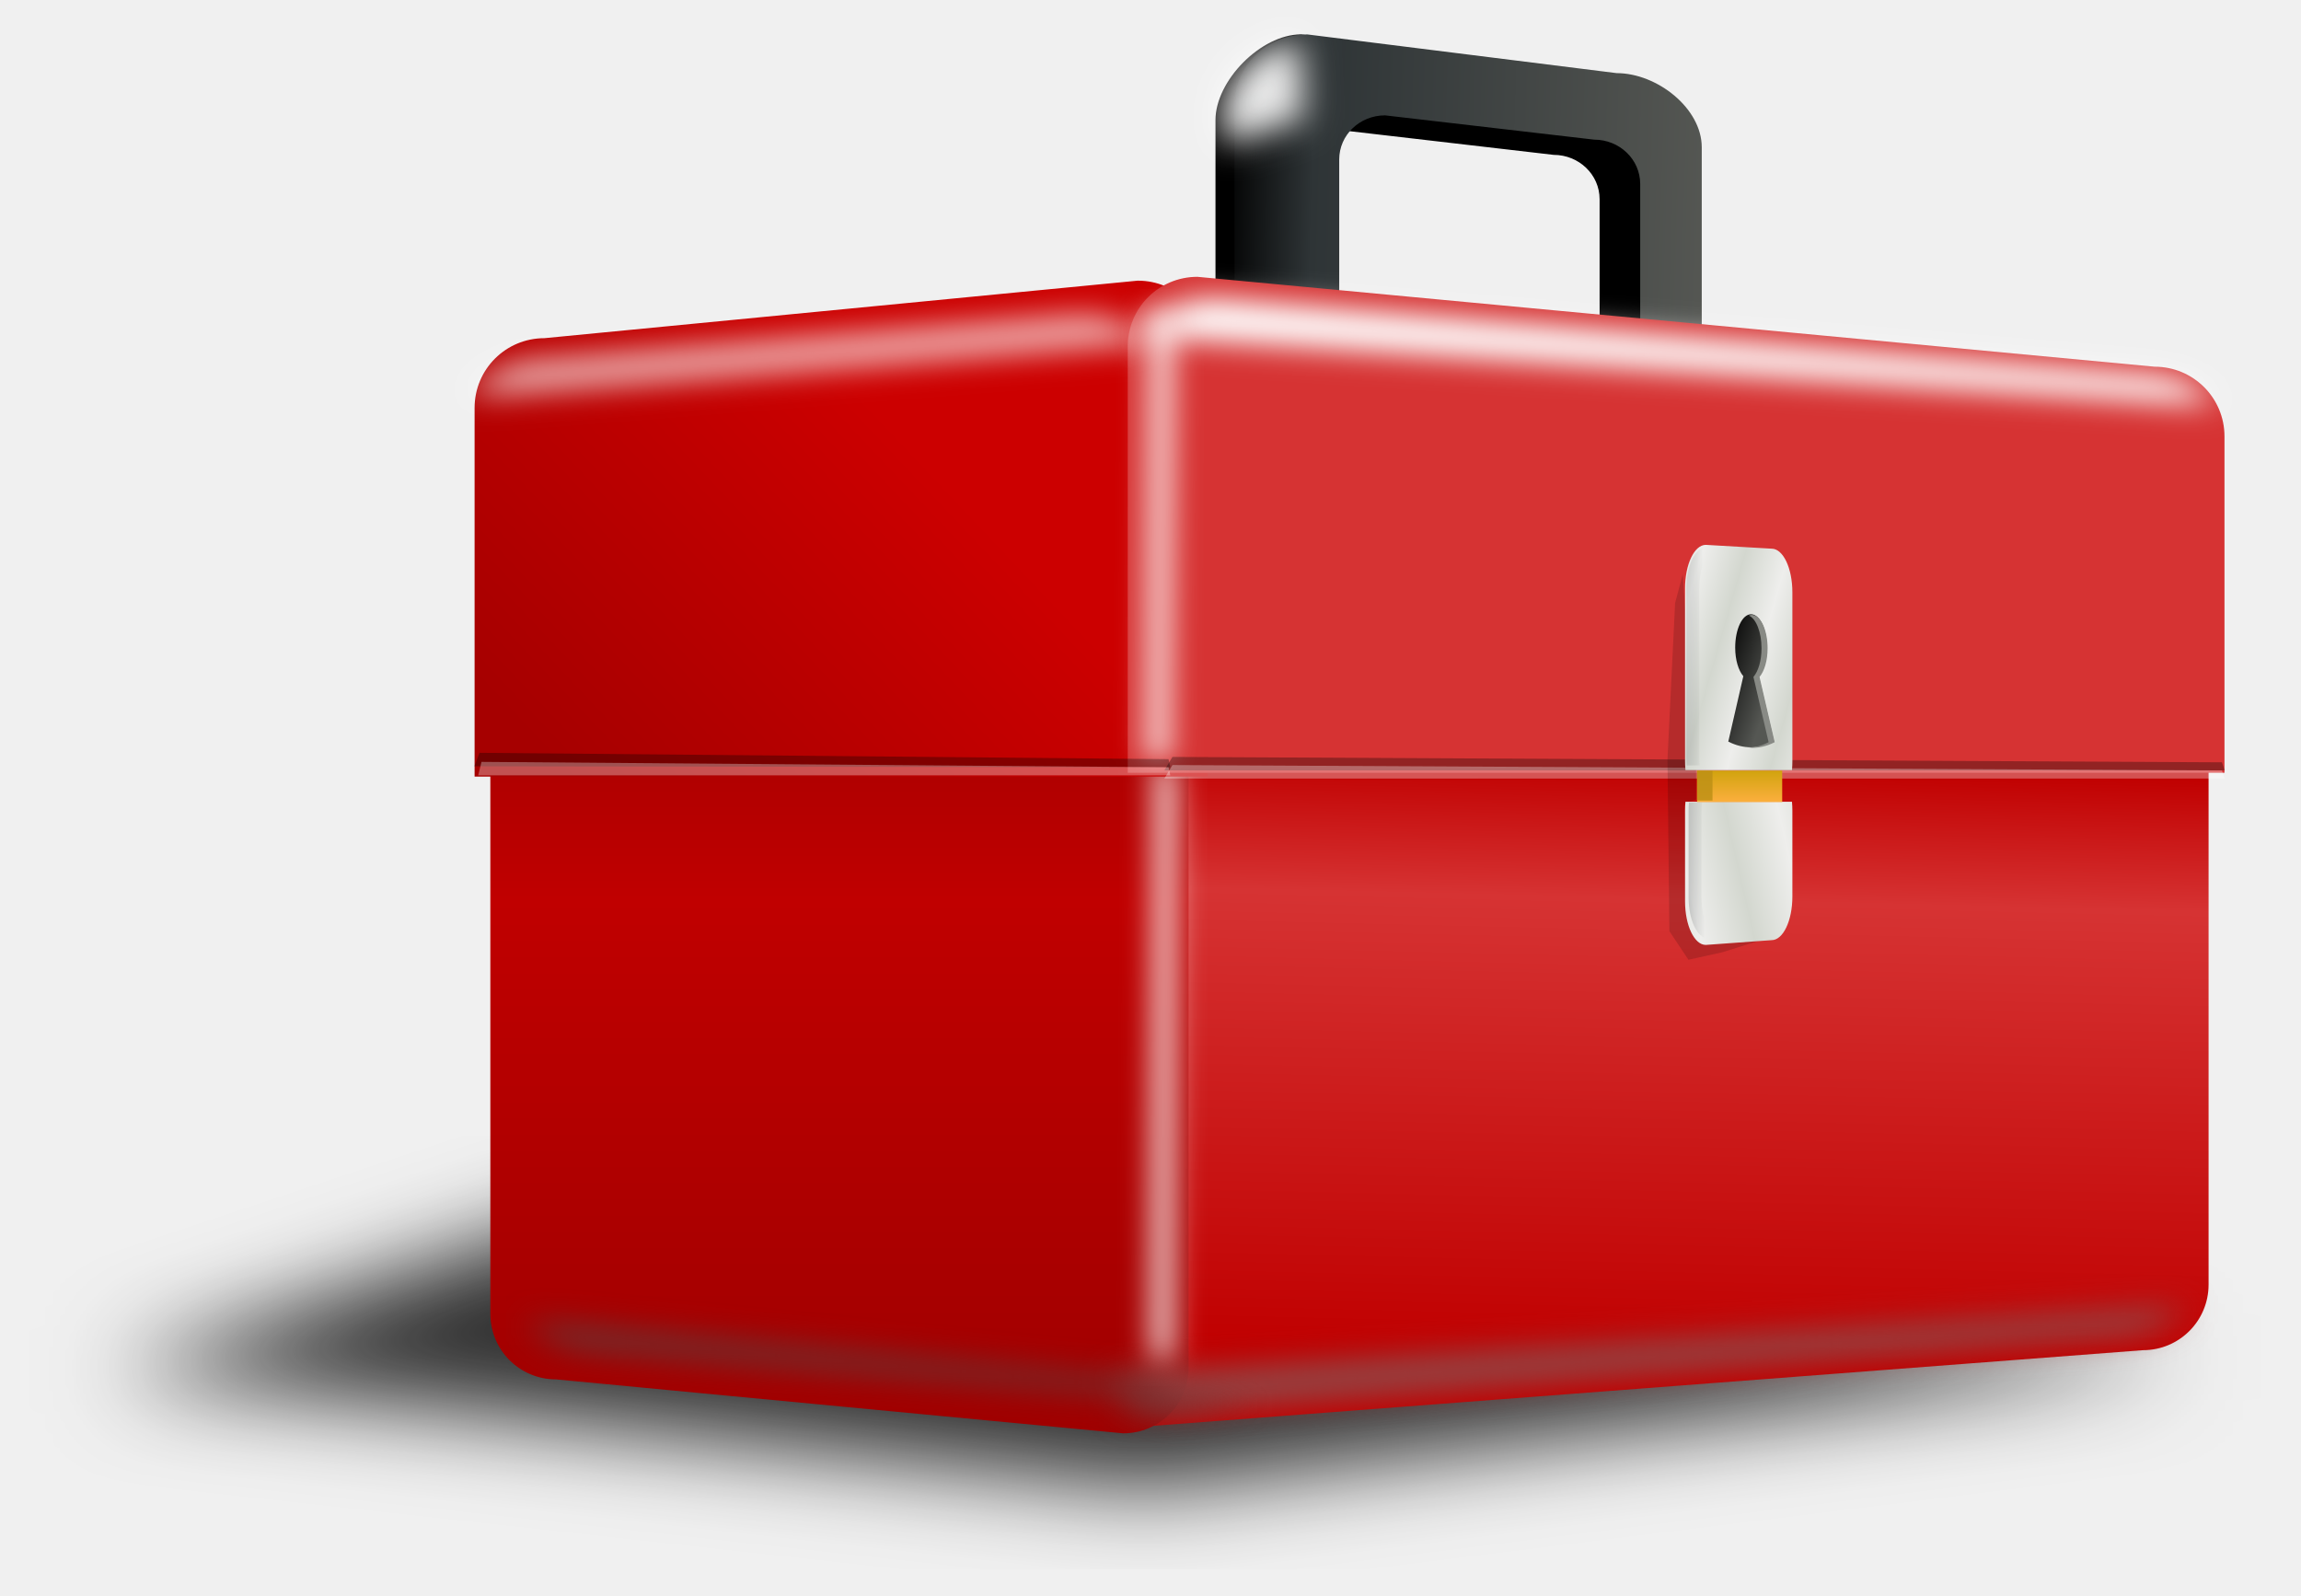
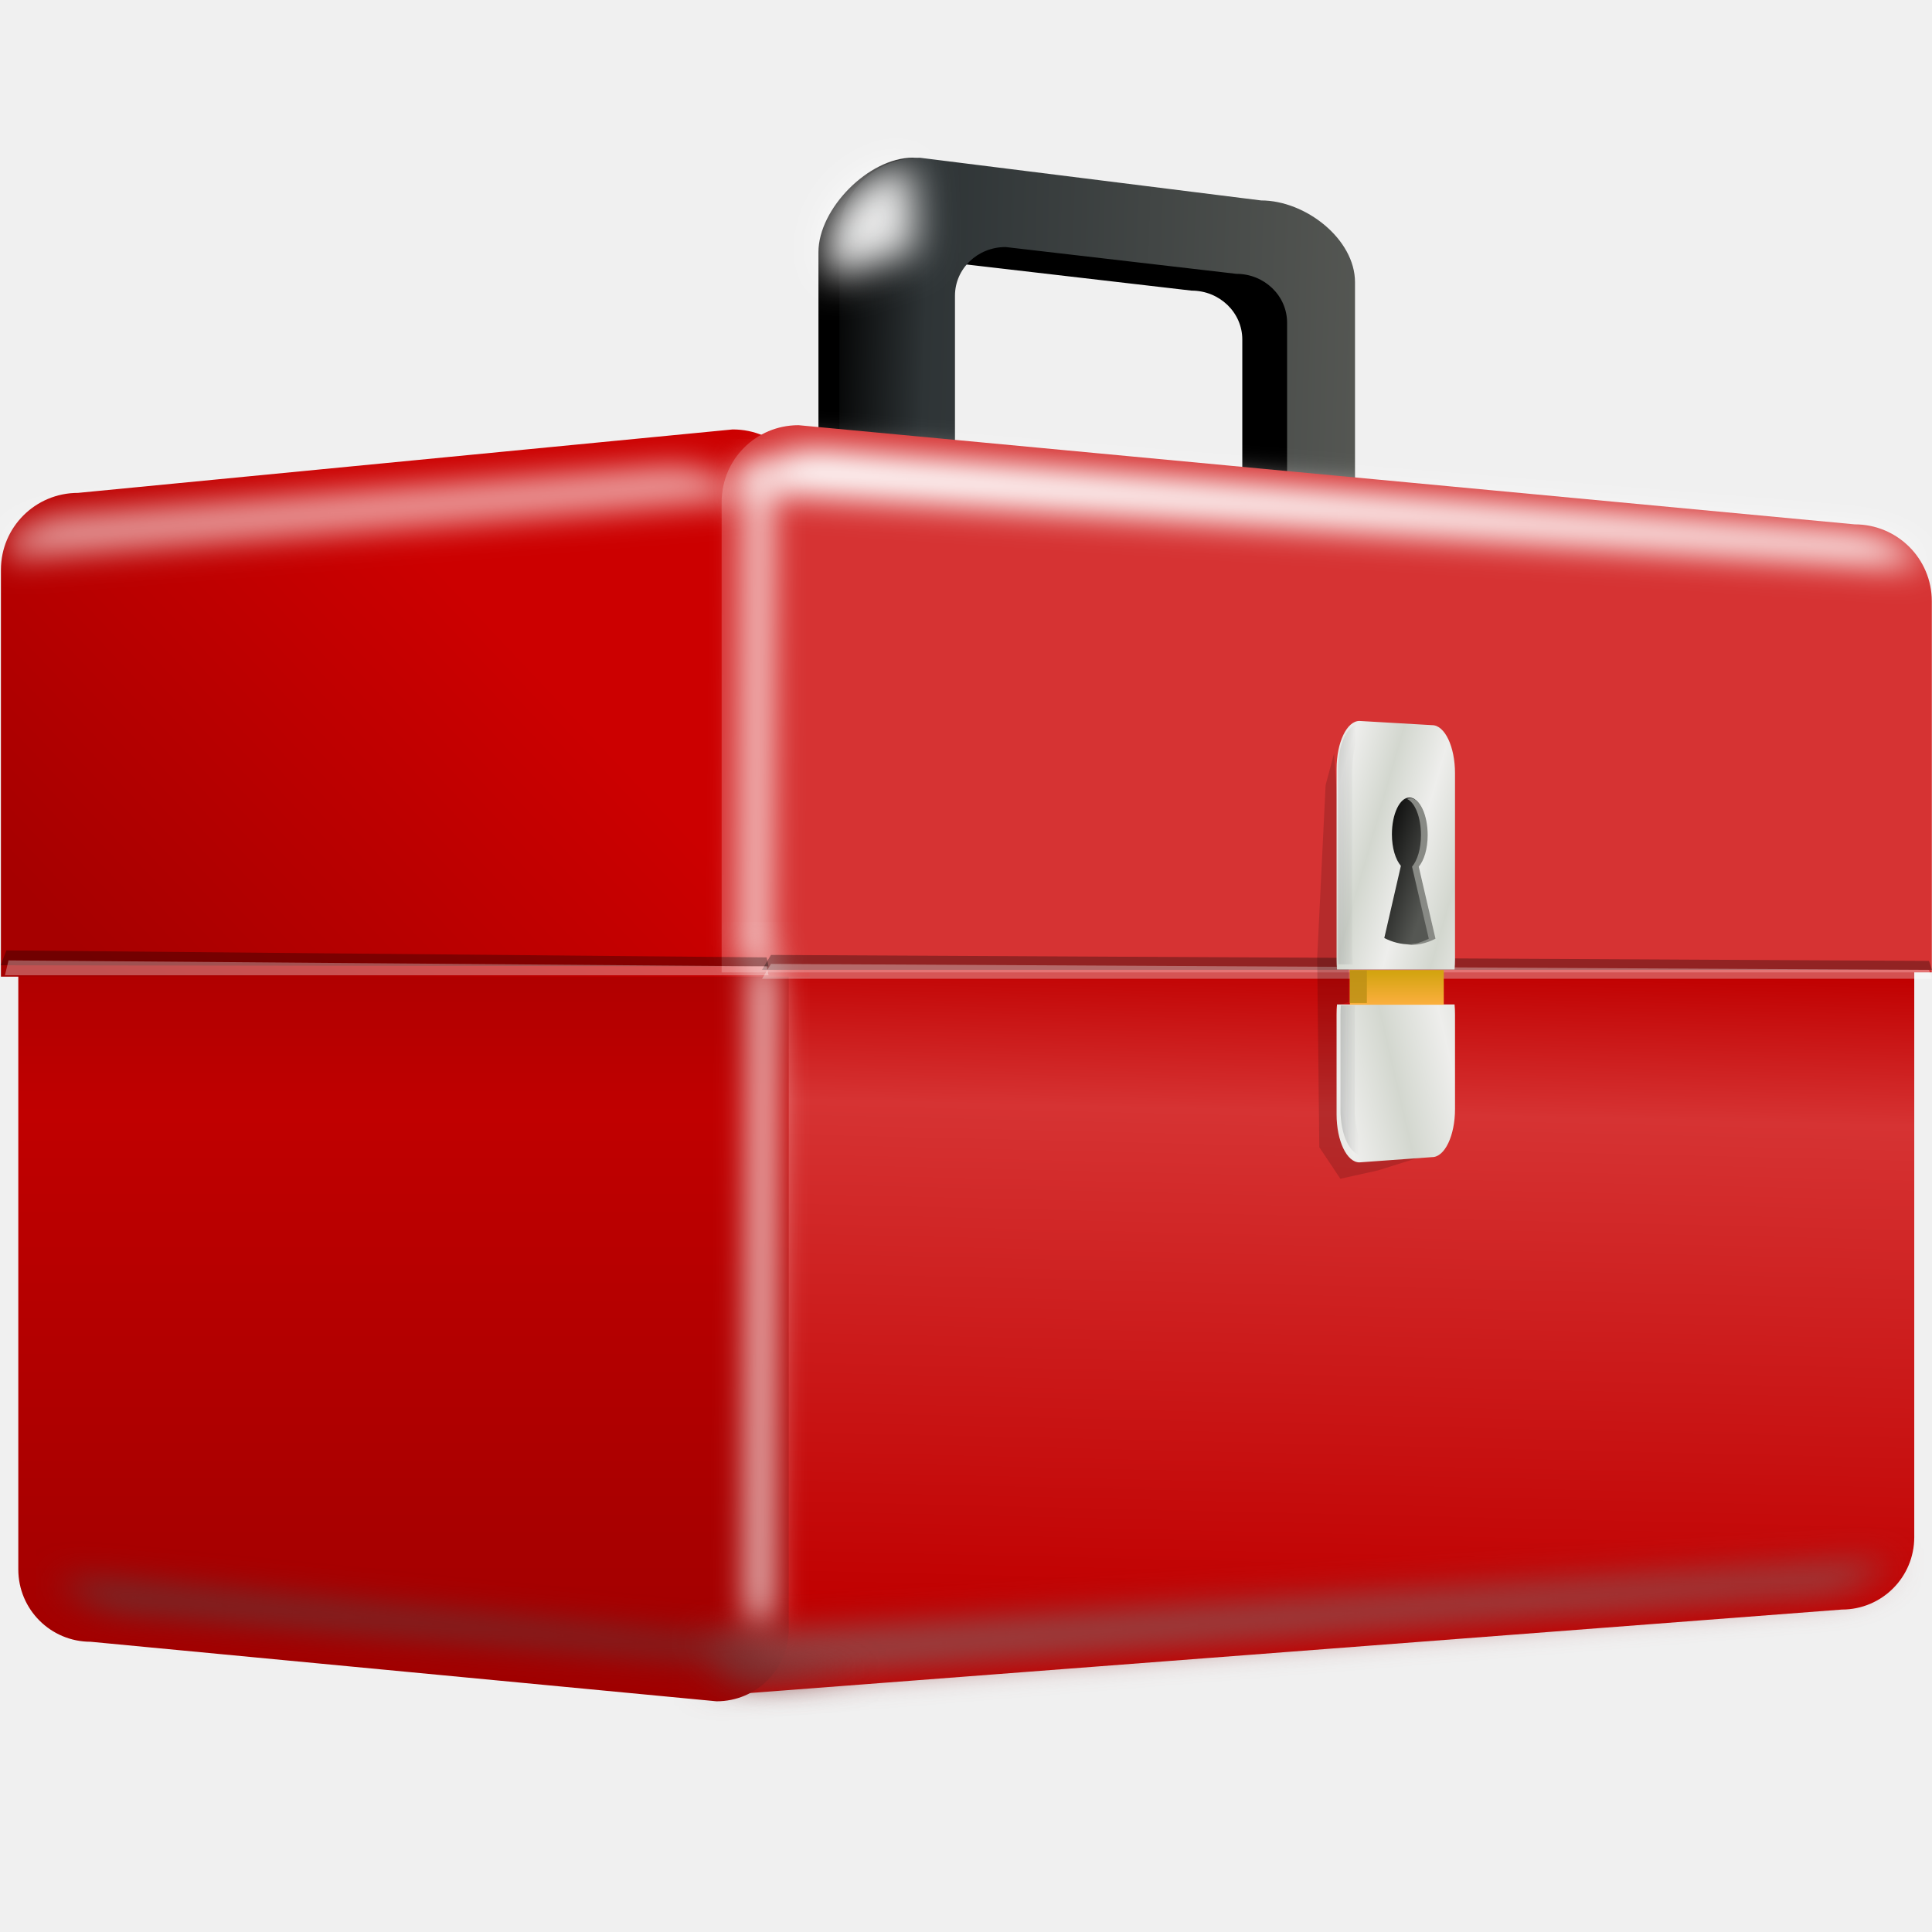
- <svg xmlns="http://www.w3.org/2000/svg" xmlns:xlink="http://www.w3.org/1999/xlink" id="svg2" viewBox="0 0 426.43 295.62" version="1.1">
+ <svg xmlns="http://www.w3.org/2000/svg" xmlns:xlink="http://www.w3.org/1999/xlink" id="svg2" viewBox="0 0 256 256" version="1.1" width="256" height="256">
  <defs id="defs4">
    <linearGradient id="linearGradient3628">
      <stop id="stop3630" style="stop-color:#eeeeec" offset="0" />
      <stop id="stop3632" style="stop-color:#d3d7cf" offset="1" />
    </linearGradient>
-     <filter id="filter3617" height="3.249" width="1.065" color-interpolation-filters="sRGB" y="-1.124" x="-.033">
+     <filter id="filter3617" height="3.249" width="1.065" y="-1.124" x="-0.033" style="color-interpolation-filters:sRGB">
      <feGaussianBlur id="feGaussianBlur3619" stdDeviation="3.338" />
    </filter>
    <linearGradient id="linearGradient3677" y2="394.9" gradientUnits="userSpaceOnUse" x2="207.04" y1="504.5" x1="204.45">
      <stop id="stop3673" style="stop-color:#c00000" offset="0" />
      <stop id="stop3679" style="stop-color:#d63333" offset=".774" />
      <stop id="stop3675" style="stop-color:#c00000" offset="1" />
    </linearGradient>
-     <linearGradient id="linearGradient3689" y2="-6.574" gradientUnits="userSpaceOnUse" x2="-184.2" y1="147.66" x1="-184.2">
+     <linearGradient id="linearGradient3689" y2="-6.574" gradientUnits="userSpaceOnUse" x2="-184.2" y1="147.66" x1="-184.2" gradientTransform="translate(241.22,371.06)">
      <stop id="stop3684" style="stop-color:#9f0000" offset="0" />
      <stop id="stop3691" style="stop-color:#c00000" offset=".64" />
      <stop id="stop3686" style="stop-color:#9b0000" offset="1" />
    </linearGradient>
    <linearGradient id="linearGradient3728" y2="397.01" gradientUnits="userSpaceOnUse" x2="6.464" y1="336.2" x1="70.81">
      <stop id="stop3724" style="stop-color:#cc0000" offset="0" />
      <stop id="stop3726" style="stop-color:#a60000" offset="1" />
    </linearGradient>
-     <linearGradient id="linearGradient3797" y2="444.48" xlink:href="#linearGradient3628" spreadMethod="reflect" gradientUnits="userSpaceOnUse" x2="182.9" gradientTransform="matrix(1.2056 0 0 -2.5343 204.32 1565.5)" y1="441.25" x1="176.25" />
-     <linearGradient id="linearGradient3799" y2="444.2" xlink:href="#linearGradient3628" spreadMethod="reflect" gradientUnits="userSpaceOnUse" x2="181.13" gradientTransform="matrix(1.2056 0 0 2.5343 204.32 -733.6)" y1="441.25" x1="176.25" />
-     <linearGradient id="linearGradient3801" y2="444.84" gradientUnits="userSpaceOnUse" x2="188.37" gradientTransform="matrix(-1.2056 0 0 2.5343 645.27 -735.39)" y1="444.84" x1="195.52">
+     <linearGradient id="linearGradient3797" y2="444.48" xlink:href="#linearGradient3628" spreadMethod="reflect" gradientUnits="userSpaceOnUse" x2="182.9" gradientTransform="matrix(1.2056,0,0,-2.5343,204.32,1565.5)" y1="441.25" x1="176.25" />
+     <linearGradient id="linearGradient3799" y2="444.2" xlink:href="#linearGradient3628" spreadMethod="reflect" gradientUnits="userSpaceOnUse" x2="181.13" gradientTransform="matrix(1.2056,0,0,2.5343,204.32,-733.6)" y1="441.25" x1="176.25" />
+     <linearGradient id="linearGradient3801" y2="444.84" gradientUnits="userSpaceOnUse" x2="188.37" gradientTransform="matrix(-1.2056,0,0,2.5343,645.27,-735.39)" y1="444.84" x1="195.52">
      <stop id="stop3690" style="stop-color:#ffffff" offset="0" />
      <stop id="stop3692" style="stop-color:#2e3436;stop-opacity:0" offset="1" />
    </linearGradient>
-     <linearGradient id="linearGradient3803" y2="449.62" gradientUnits="userSpaceOnUse" x2="186.09" gradientTransform="matrix(1.2056 0 0 2.5343 207.03 -735.39)" y1="444.75" x1="179.06">
+     <linearGradient id="linearGradient3803" y2="449.62" gradientUnits="userSpaceOnUse" x2="186.09" gradientTransform="matrix(1.2056,0,0,2.5343,207.03,-735.39)" y1="444.75" x1="179.06">
      <stop id="stop3703" style="stop-color:#000000" offset="0" />
      <stop id="stop3705" style="stop-color:#555753" offset="1" />
    </linearGradient>
-     <linearGradient id="linearGradient3805" y2="455.52" gradientUnits="userSpaceOnUse" x2="183.05" gradientTransform="matrix(1.2056 0 0 2.5343 204.32 -735.39)" y1="458.48" x1="183.05">
+     <linearGradient id="linearGradient3805" y2="455.52" gradientUnits="userSpaceOnUse" x2="183.05" gradientTransform="matrix(1.2056,0,0,2.5343,204.32,-735.39)" y1="458.48" x1="183.05">
      <stop id="stop3713" style="stop-color:#fcaf3e" offset="0" />
      <stop id="stop3715" style="stop-color:#c4a000" offset="1" />
    </linearGradient>
-     <linearGradient id="linearGradient3807" y2="444.84" gradientUnits="userSpaceOnUse" x2="188.37" gradientTransform="matrix(-1.2056 0 0 -2.5343 645.68 1566.5)" y1="444.84" x1="195.52">
+     <linearGradient id="linearGradient3807" y2="444.84" gradientUnits="userSpaceOnUse" x2="188.37" gradientTransform="matrix(-1.2056,0,0,-2.5343,645.68,1566.5)" y1="444.84" x1="195.52">
      <stop id="stop3660" style="stop-color:#2e3436" offset="0" />
      <stop id="stop3662" style="stop-color:#2e3436;stop-opacity:0" offset="1" />
    </linearGradient>
-     <filter id="filter3846" height="1.786" width="1.973" color-interpolation-filters="sRGB" y="-.393" x="-.487">
+     <filter id="filter3846" height="1.786" width="1.973" y="-0.393" x="-0.487" style="color-interpolation-filters:sRGB">
      <feGaussianBlur id="feGaussianBlur3848" stdDeviation="4.236" />
    </filter>
    <linearGradient id="linearGradient3856" y2="289.17" gradientUnits="userSpaceOnUse" x2="218.82" y1="286.35" x1="127.73">
      <stop id="stop3852" style="stop-color:#000000" offset="0" />
      <stop id="stop3858" style="stop-color:#2e3436" offset=".186" />
      <stop id="stop3854" style="stop-color:#555753" offset="1" />
    </linearGradient>
-     <filter id="filter3871" height="1.62" width="1.106" color-interpolation-filters="sRGB" y="-.31" x="-.053">
+     <filter id="filter3871" height="1.62" width="1.106" y="-0.31" x="-0.053" style="color-interpolation-filters:sRGB">
      <feGaussianBlur id="feGaussianBlur3873" stdDeviation="8.405" />
    </filter>
  </defs>
-   <g id="layer1" transform="translate(98.562 -253.09)">
-     <path id="rect3864" style="opacity:.805;filter:url(#filter3871);fill:#000000" transform="translate(241.22 371.06)" d="m-234.76 107.98 301.23 25.456-193.75 24.042-192.33-21.213 84.853-28.284z" />
-     <path id="path3829" style="fill:#000000" d="m142.56 259.46c-7.487 0-15.864 8.631-15.864 15.86v46.375h15.406v-36.219c0-4.552 3.786-8.188 8.5-8.188l38.75 4.5c4.714 0 8.531 3.667 8.531 8.219v31.688h13.406v-40.375c0-7.229-6.044-13.031-13.531-13.031l-55.199-8.828z" />
-     <path id="path3824" style="fill:url(#linearGradient3856)" d="m143.72 259.47c-7.487 0-13.5 5.803-13.5 13.031v46.375h19.406v-36.219c0-4.552 3.786-8.188 8.5-8.188l38.75 4.5c4.714 0 8.531 3.667 8.531 8.219v31.688h11.406v-38.496c0-7.229-8.287-13.738-15.774-13.738l-57.32-7.172z" />
-     <path id="path3667" style="fill:url(#linearGradient3677)" d="m103.33 394.9h207.41v96.25c0 6.724-5.432 12.156-12.156 12.156l-183.12 14c-6.724 0-12.125-5.432-12.125-12.156v-110.25z" />
-     <path id="path2893" style="fill:url(#linearGradient3689)" transform="translate(241.22 371.06)" d="m-119.5 25.25h-129.41v100.25c0 6.724 5.432 12.156 12.156 12.156l105.12 10c6.724 0 12.125-5.432 12.125-12.156v-110.25z" />
-     <path id="path3718" d="m75.575 417.69c-6.691 13.884 0.09 0.289-2.132 4.522l110.55 0.868c-2.232-4.233 3.114-4.522-2.163-4.522l-106.26-0.87z" style="filter:url(#filter3617);fill:#ffffff" transform="matrix(0 1.0257 -.81486 0 459.69 317.32)" />
-     <path id="rect2885" style="fill:url(#linearGradient3728)" d="m112.32 305.1-109.98 10.66c-7.162 0-12.948 5.755-12.948 12.92v68.331h135.84v-78.987c0-7.165-5.753-12.92-12.915-12.92z" />
-     <path id="path3669" style="fill:#d63333" d="m123.35 304.39 177.39 16.656c7.162 0 12.948 5.755 12.948 12.92v62.331h-203.25v-78.987c0-7.165 5.753-12.92 12.915-12.92z" />
-     <path id="path3714" d="m81.232 402.07c-5.277 0-9.809 4.627-12.031 8.861l198.25 15.62c-2.232-4.233-6.785-7.125-12.062-7.125l-122.57-12.21-51.588-5.14z" style="filter:url(#filter3617);fill:#ffffff" transform="matrix(1 0 0 .81486 44.269 -19.339)" />
-     <path id="path3716" transform="matrix(1 0 0 .81486 -80.889 -8.0248)" style="opacity:.648;filter:url(#filter3617);fill:#ffffff" d="m81.232 402.07c-5.277 0-9.809 4.627-12.031 8.861l126.12-12.15c-2.232-4.233-6.785-7.125-12.062-7.125l-102.03 10.41z" />
-     <path id="path3720" transform="matrix(0 .70852 -.81486 0 458.98 258.15)" style="filter:url(#filter3617);fill:#ffffff" d="m75.575 417.69c-6.691 13.884 0.09 0.289-2.132 4.522l118.35 0.868c-2.232-4.233 3.114-4.522-2.163-4.522l-114.06-0.87z" />
-     <path id="rect3809" style="opacity:.318;fill:#000000" transform="translate(241.22 371.06)" d="m-122.5 22.303 194.5 1 0.5 1.5h-196.5l1.5-2.5z" />
-     <path id="path3812" style="opacity:.318;fill:#ffffff" d="m118.72 394.87 194.5 1 0.5 1.5h-196.5l1.5-2.5z" />
-     <path id="path3814" style="opacity:.318;fill:#000000" d="m-9.687 392.6 127.68 1.177 0.322 1.5-128.97-0.177 0.966-2.5z" />
-     <path id="path3816" style="opacity:.318;fill:#ffffff" d="m-9.333 394.28 127.33 1 0.322 1.5h-128.26l0.612-2.5z" />
-     <path id="path3820" style="opacity:.153;fill:#000000" transform="translate(241.22 371.06)" d="m-27.931-11.524-1.414 5.303-1.414 28.991 0.354 31.82 3.535 5.303 6.364-1.414 6.718-2.121h-10.96l-2.121-3.535-0.707-21.92 2.121-0.707v-6.718l-2.475-35.002z" />
-     <path id="path3831" style="opacity:.9;filter:url(#filter3846);fill:#ffffff" transform="matrix(.74703 0 0 .74703 37.073 65.704)" d="m122.42 286.89c-3.95-10.012 1.636-21.085 12.476-24.733 1.996-0.672 4.092-1.058 6.214-1.147l0.937 19.275z" />
-     <path id="path3860" transform="matrix(1 0 0 -.81486 38.612 842.55)" style="filter:url(#filter3617);fill:#954141" d="m81.232 402.07c-5.277 0-9.809 4.627-12.031 8.861l198.25 15.62c-2.232-4.233-6.785-7.125-12.062-7.125l-122.57-12.21-51.588-5.14z" />
-     <path id="path3862" d="m162.55 403.81c-5.277 0-9.809 4.627-12.031 8.861l116.93 13.884c-2.232-4.233-6.785-7.125-12.062-7.125l-122.57-12.215 29.732-3.405z" style="filter:url(#filter3617);fill:#6d3030" transform="matrix(-1 0 0 -.81486 267.08 845.38)" />
-   </g>
-   <g id="layer2" transform="translate(98.562 -253.09)">
-     <g id="g3786" transform="translate(-201.17 -24.797)">
-       <g id="g3736">
-         <path id="path3639" style="fill:url(#linearGradient3797)" d="m418.73 453c-2.125 0-3.843-3.611-3.843-8.078v-16.79c0-0.558 0.025-1.137 0.075-1.663h19.742c0.051 0.526 0.075 1.105 0.075 1.663v15.906c0 4.467-1.718 8.078-3.843 8.078l-12.207 0.884h-0z" />
-         <path id="rect3626" style="fill:url(#linearGradient3799)" d="m418.73 378.86c-2.125 0-3.843 3.611-3.843 8.078v31.995c0 0.558 0.025 1.137 0.075 1.663h19.742c0.051-0.526 0.075-1.105 0.075-1.663v-31.288c0-4.467-1.718-8.078-3.843-8.078l-12.207-0.707h-0z" />
-         <path id="path3684" style="opacity:.6;fill:url(#linearGradient3801)" d="m421.19 379.35c-2.023 0-3.655 3.362-3.655 7.603v31.203c0 0.53 0.027 1.085 0.075 1.584h-2.411c-0.049-0.499-0.075-1.054-0.075-1.584v-31.203c0-4.241 1.632-7.603 3.655-7.603h2.411z" />
-         <path id="path3696" style="fill:url(#linearGradient3803)" d="m427.12 391.72c-1.623 0-2.939 2.766-2.939 6.177 0 2.315 0.61 4.248 1.507 5.306l-2.788 12.117c2.752 1.406 5.729 1.423 8.477 0l-2.826-12.117c0.897-1.058 1.507-2.991 1.507-5.306 0-3.412-1.316-6.177-2.939-6.177z" />
-         <rect id="rect3709" style="fill:url(#linearGradient3805)" height="5.824" width="15.771" y="420.7" x="417.12" />
-         <path id="path3730" style="opacity:.6;fill:url(#linearGradient3807)" d="m421.61 451.8c-2.023 0-3.655-3.362-3.655-7.603v-15.998c0-0.53 0.027-1.085 0.075-1.584h-2.411c-0.049 0.499-0.075 1.054-0.075 1.584v15.998c0 4.241 1.632 7.603 3.655 7.603h2.411z" />
-         <rect id="rect3734" style="opacity:.824;fill:#bc8f15" height="5.5" width="2.875" y="420.74" x="417.1" />
-         <path id="path3777" style="fill:#888a85" d="m427.25 391.84c-0.183 0-0.358 0.058-0.531 0.125 1.339 0.576 2.344 3.077 2.344 6.062 0 2.315-0.603 4.255-1.5 5.312l2.812 12.094c-1.197 0.62-2.441 0.954-3.688 1.031 1.62 0.108 3.257-0.226 4.812-1.031l-2.812-12.094c0.897-1.058 1.5-2.998 1.5-5.312 0-3.412-1.315-6.188-2.938-6.188z" />
+   <g id="g1038" transform="matrix(0.7889455,0,0,0.7889455,8.492139,-183.8073)">
+     <path d="M 6.46,479.04 307.69,504.496 113.94,528.538 -78.39,507.325 6.463,479.041 Z" style="display:none;opacity:0.805;fill:#000000;filter:url(#filter3871)" id="rect3864" />
+     <g id="g971">
+       <path id="path3829" style="display:inline;fill:#000000" d="m 142.56,259.46 c -7.487,0 -15.864,8.631 -15.864,15.86 v 46.375 h 15.406 v -36.219 c 0,-4.552 3.786,-8.188 8.5,-8.188 l 38.75,4.5 c 4.714,0 8.531,3.667 8.531,8.219 v 31.688 h 13.406 v -40.375 c 0,-7.229 -6.044,-13.031 -13.531,-13.031 l -55.199,-8.828 z" />
+       <path id="path3824" style="display:inline;fill:url(#linearGradient3856)" d="m 143.72,259.47 c -7.487,0 -13.5,5.803 -13.5,13.031 v 46.375 h 19.406 v -36.219 c 0,-4.552 3.786,-8.188 8.5,-8.188 l 38.75,4.5 c 4.714,0 8.531,3.667 8.531,8.219 v 31.688 h 11.406 v -38.496 c 0,-7.229 -8.287,-13.738 -15.774,-13.738 l -57.32,-7.172 z" />
+       <path d="m 122.42,286.89 c -3.95,-10.012 1.636,-21.085 12.476,-24.733 1.996,-0.672 4.092,-1.058 6.214,-1.147 l 0.937,19.275 z" transform="matrix(0.74703,0,0,0.74703,37.073,65.704)" style="display:inline;opacity:0.9;fill:#ffffff;filter:url(#filter3846)" id="path3831" />
+     </g>
+     <g style="display:inline" id="g1002">
+       <path id="path3667" style="display:inline;fill:url(#linearGradient3677)" d="m 103.33,394.9 h 207.41 v 96.25 c 0,6.724 -5.432,12.156 -12.156,12.156 l -183.12,14 c -6.724,0 -12.125,-5.432 -12.125,-12.156 V 394.9 Z" />
+       <path id="path2893" style="display:inline;fill:url(#linearGradient3689)" d="M 121.72,396.31 H -7.69 v 100.25 c 0,6.724 5.432,12.156 12.156,12.156 l 105.12,10 c 6.724,0 12.125,-5.432 12.125,-12.156 V 396.31 Z" />
+       <path id="rect2885" style="display:inline;fill:url(#linearGradient3728)" d="M 112.32,305.1 2.34,315.76 c -7.162,0 -12.948,5.755 -12.948,12.92 v 68.331 h 135.84 v -78.987 c 0,-7.165 -5.753,-12.92 -12.915,-12.92 z" />
+       <path id="path3669" style="display:inline;fill:#d63333" d="m 123.35,304.39 177.39,16.656 c 7.162,0 12.948,5.755 12.948,12.92 v 62.331 H 110.438 V 317.31 c 0,-7.165 5.753,-12.92 12.915,-12.92 z" />
+     </g>
+     <g style="display:inline" id="g966">
+       <path transform="matrix(0,1.0257,-0.81486,0,459.69,317.32)" style="display:inline;fill:#ffffff;filter:url(#filter3617)" d="m 75.575,417.69 c -6.691,13.884 0.09,0.289 -2.132,4.522 l 110.55,0.868 c -2.232,-4.233 3.114,-4.522 -2.163,-4.522 l -106.26,-0.87 z" id="path3718" />
+       <path id="path3714" d="m 81.232,402.07 c -5.277,0 -9.809,4.627 -12.031,8.861 l 198.25,15.62 c -2.232,-4.233 -6.785,-7.125 -12.062,-7.125 l -122.57,-12.21 -51.588,-5.14 z" style="display:inline;fill:#ffffff;filter:url(#filter3617)" transform="matrix(1,0,0,0.81486,44.269,-19.339)" />
+       <path id="path3716" transform="matrix(1,0,0,0.81486,-80.889,-8.0248)" style="display:inline;opacity:0.648;fill:#ffffff;filter:url(#filter3617)" d="m 81.232,402.07 c -5.277,0 -9.809,4.627 -12.031,8.861 l 126.12,-12.15 c -2.232,-4.233 -6.785,-7.125 -12.062,-7.125 l -102.03,10.41 z" />
+       <path id="path3720" transform="matrix(0,0.70852,-0.81486,0,458.98,258.15)" style="display:inline;fill:#ffffff;filter:url(#filter3617)" d="m 75.575,417.69 c -6.691,13.884 0.09,0.289 -2.132,4.522 l 118.35,0.868 c -2.232,-4.233 3.114,-4.522 -2.163,-4.522 l -114.06,-0.87 z" />
+     </g>
+     <g style="display:inline" id="g961">
+       <path id="rect3809" style="opacity:0.318;fill:#000000" d="m 118.72,393.363 194.5,1 0.5,1.5 h -196.5 z" />
+       <path id="path3812" style="opacity:0.318;fill:#ffffff" d="m 118.72,394.87 194.5,1 0.5,1.5 h -196.5 z" />
+       <path id="path3814" style="opacity:0.318;fill:#000000" d="m -9.687,392.6 127.68,1.177 0.322,1.5 -128.97,-0.177 0.966,-2.5 z" />
+       <path id="path3816" style="opacity:0.318;fill:#ffffff" d="m -9.333,394.28 127.33,1 0.322,1.5 h -128.26 l 0.612,-2.5 z" />
+     </g>
+     <g style="display:inline" id="g955">
+       <path id="path3860" transform="matrix(1,0,0,-0.81486,38.612,842.55)" style="display:inline;fill:#954141;filter:url(#filter3617)" d="m 81.232,402.07 c -5.277,0 -9.809,4.627 -12.031,8.861 l 198.25,15.62 c -2.232,-4.233 -6.785,-7.125 -12.062,-7.125 l -122.57,-12.21 -51.588,-5.14 z" />
+       <path id="path3862" d="m 162.55,403.81 c -5.277,0 -9.809,4.627 -12.031,8.861 l 116.93,13.884 c -2.232,-4.233 -6.785,-7.125 -12.062,-7.125 l -122.57,-12.215 29.732,-3.405 z" style="display:inline;fill:#6d3030;filter:url(#filter3617)" transform="matrix(-1,0,0,-0.81486,267.08,845.38)" />
+     </g>
+     <g id="g996">
+       <path id="path3820" style="display:inline;opacity:0.153;fill:#000000" d="m 213.289,359.536 -1.414,5.303 -1.414,28.991 0.354,31.82 3.535,5.303 6.364,-1.414 6.718,-2.121 h -10.96 l -2.121,-3.535 -0.707,-21.92 2.121,-0.707 v -6.718 l -2.475,-35.002 z" />
+       <g id="g3736" transform="translate(-201.17,-24.797)">
+         <path d="m 418.73,453 c -2.125,0 -3.843,-3.611 -3.843,-8.078 v -16.79 c 0,-0.558 0.025,-1.137 0.075,-1.663 h 19.742 c 0.051,0.526 0.075,1.105 0.075,1.663 v 15.906 c 0,4.467 -1.718,8.078 -3.843,8.078 l -12.207,0.884 h -1e-4 z" style="fill:url(#linearGradient3797)" id="path3639" />
+         <path d="m 418.73,378.86 c -2.125,0 -3.843,3.611 -3.843,8.078 v 31.995 c 0,0.558 0.025,1.137 0.075,1.663 h 19.742 c 0.051,-0.526 0.075,-1.105 0.075,-1.663 v -31.288 c 0,-4.467 -1.718,-8.078 -3.843,-8.078 l -12.207,-0.707 h -1e-4 z" style="fill:url(#linearGradient3799)" id="rect3626" />
+         <path d="m 421.19,379.35 c -2.023,0 -3.655,3.362 -3.655,7.603 v 31.203 c 0,0.53 0.027,1.085 0.075,1.584 h -2.411 c -0.049,-0.499 -0.075,-1.054 -0.075,-1.584 v -31.203 c 0,-4.241 1.632,-7.603 3.655,-7.603 h 2.411 z" style="opacity:0.6;fill:url(#linearGradient3801)" id="path3684" />
+         <path d="m 427.12,391.72 c -1.623,0 -2.939,2.766 -2.939,6.177 0,2.315 0.61,4.248 1.507,5.306 l -2.788,12.117 c 2.752,1.406 5.729,1.423 8.477,0 l -2.826,-12.117 c 0.897,-1.058 1.507,-2.991 1.507,-5.306 0,-3.412 -1.316,-6.177 -2.939,-6.177 z" style="fill:url(#linearGradient3803)" id="path3696" />
+         <rect x="417.12" y="420.7" width="15.771" height="5.824" style="fill:url(#linearGradient3805)" id="rect3709" />
+         <path d="m 421.61,451.8 c -2.023,0 -3.655,-3.362 -3.655,-7.603 v -15.998 c 0,-0.53 0.027,-1.085 0.075,-1.584 h -2.411 c -0.049,0.499 -0.075,1.054 -0.075,1.584 v 15.998 c 0,4.241 1.632,7.603 3.655,7.603 z" style="opacity:0.6;fill:url(#linearGradient3807)" id="path3730" />
+         <rect x="417.1" y="420.74" width="2.875" height="5.5" style="opacity:0.824;fill:#bc8f15" id="rect3734" />
+         <path d="m 427.25,391.84 c -0.183,0 -0.358,0.058 -0.531,0.125 1.339,0.576 2.344,3.077 2.344,6.062 0,2.315 -0.603,4.255 -1.5,5.312 l 2.812,12.094 c -1.197,0.62 -2.441,0.954 -3.688,1.031 1.62,0.108 3.257,-0.226 4.812,-1.031 l -2.812,-12.094 c 0.897,-1.058 1.5,-2.998 1.5,-5.312 0,-3.412 -1.315,-6.188 -2.938,-6.188 z" style="fill:#888a85" id="path3777" />
      </g>
    </g>
  </g>
</svg>
